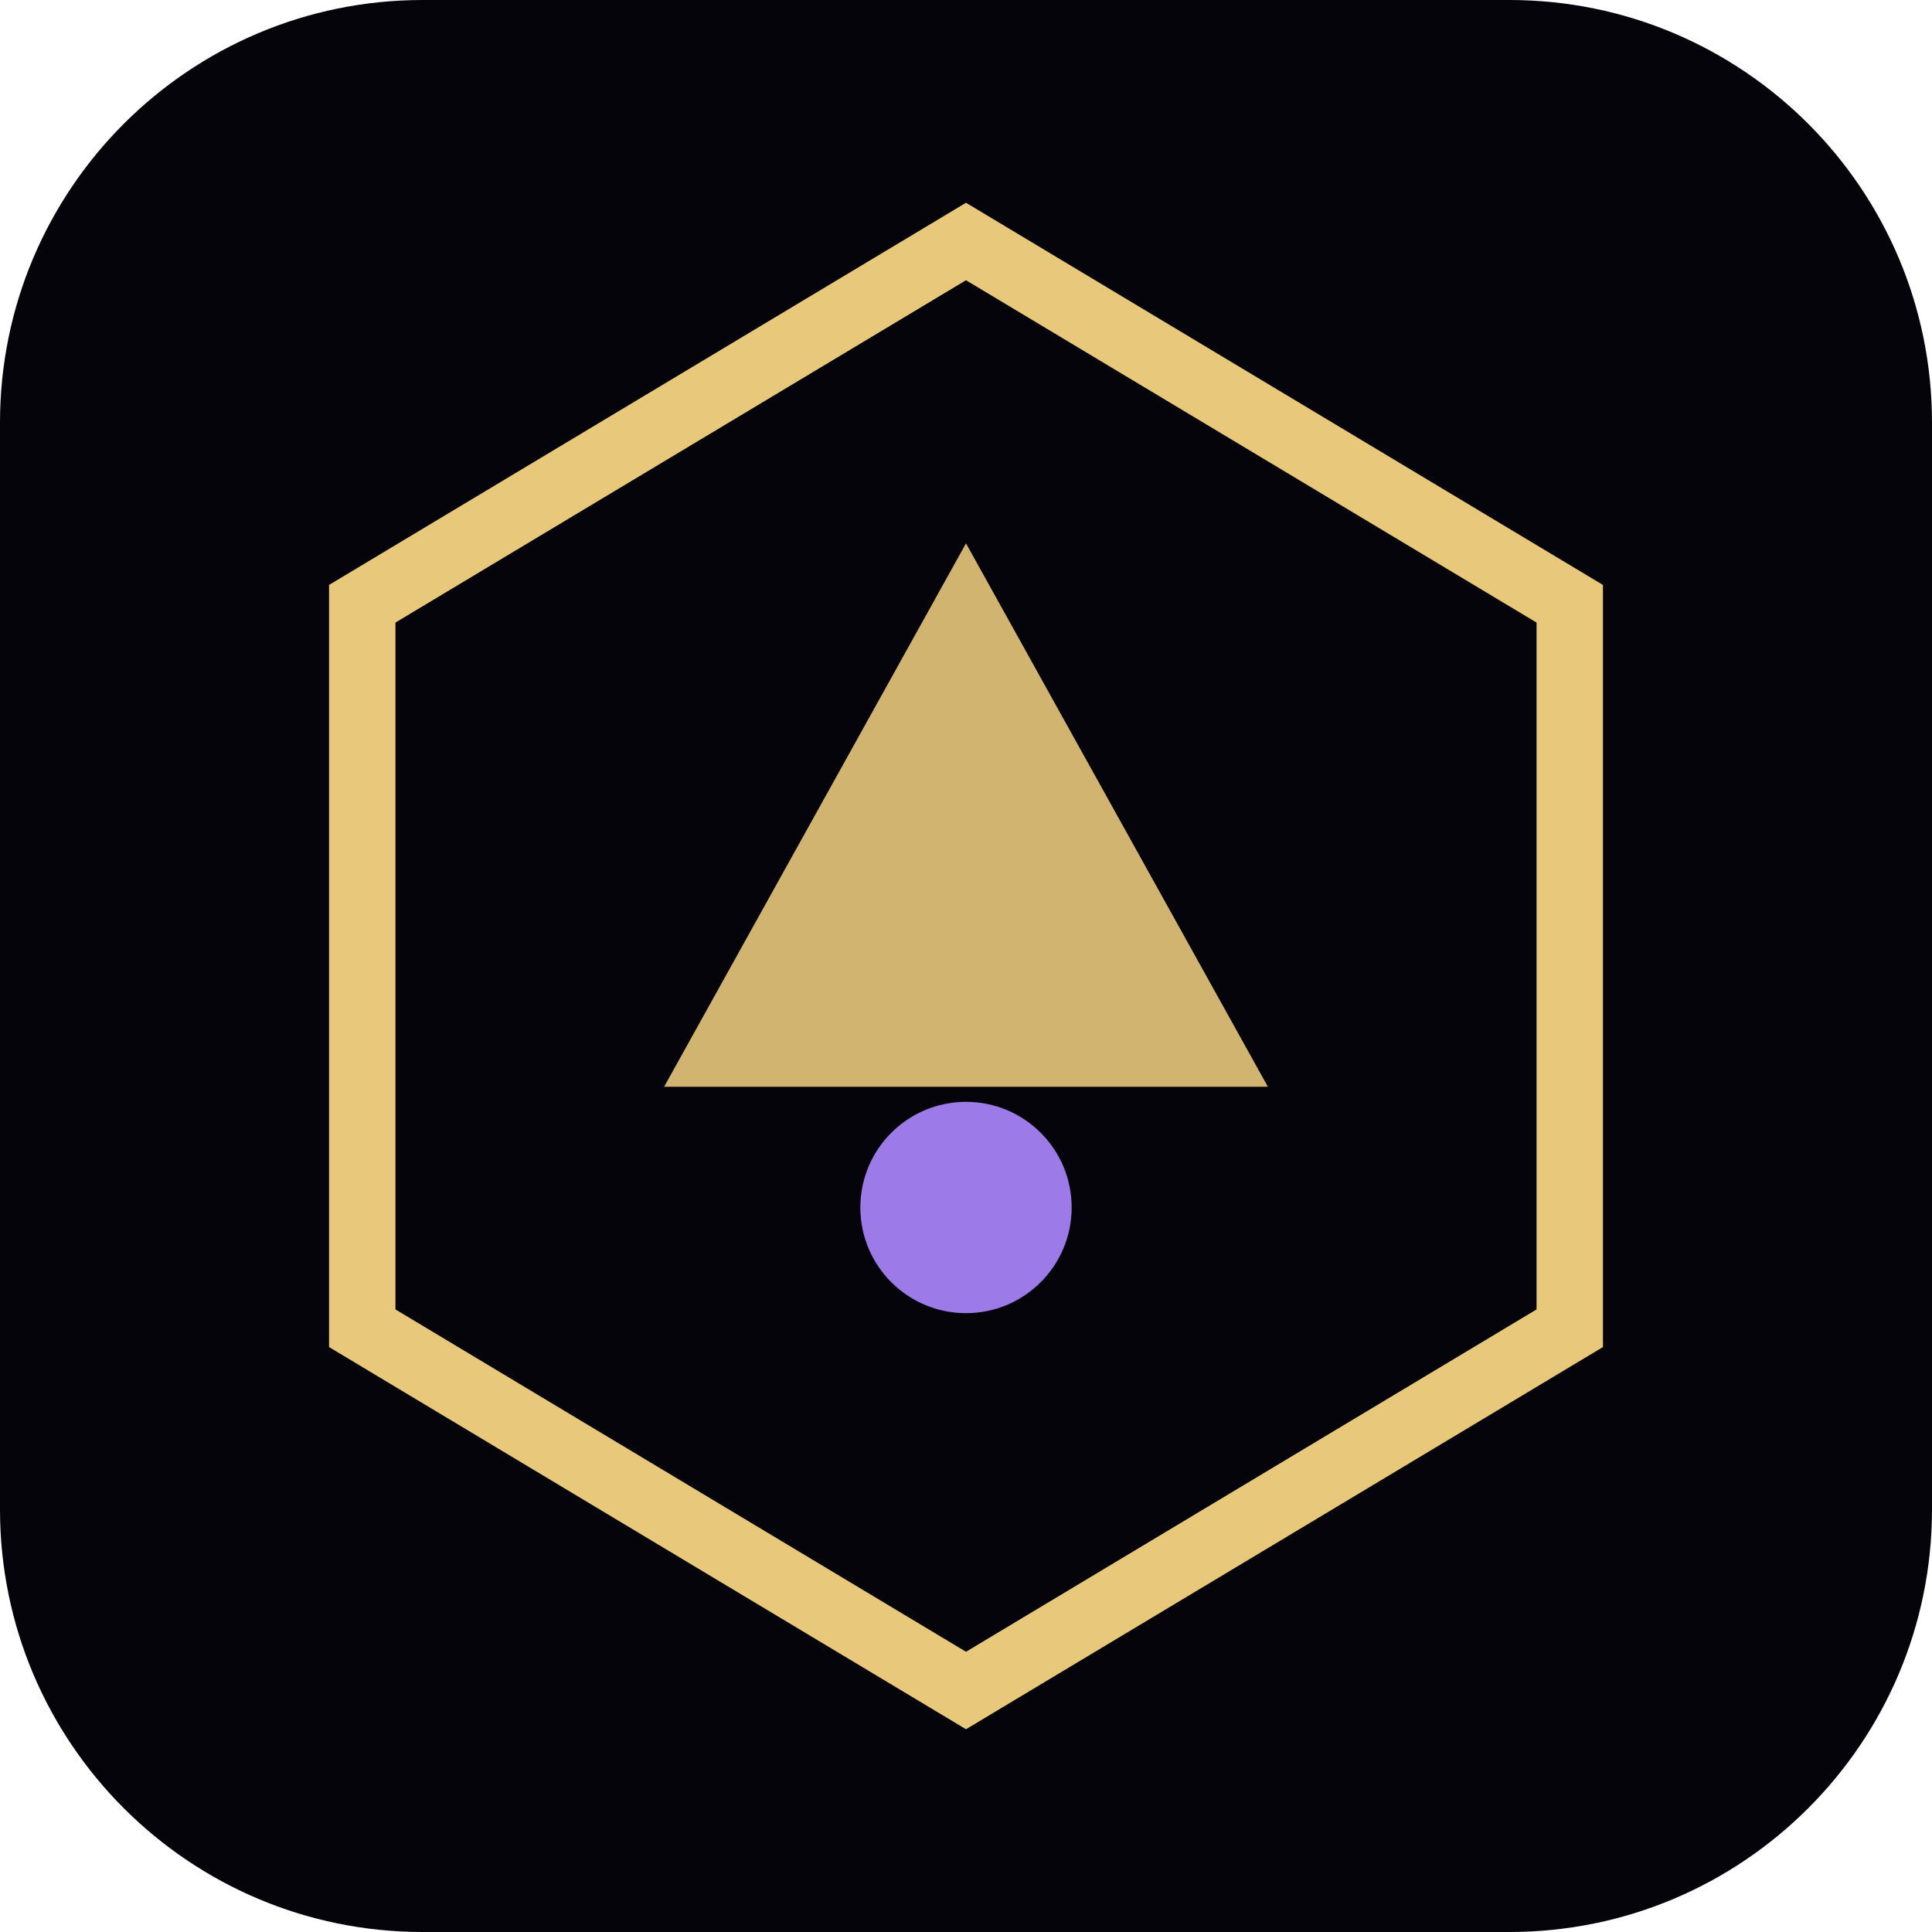
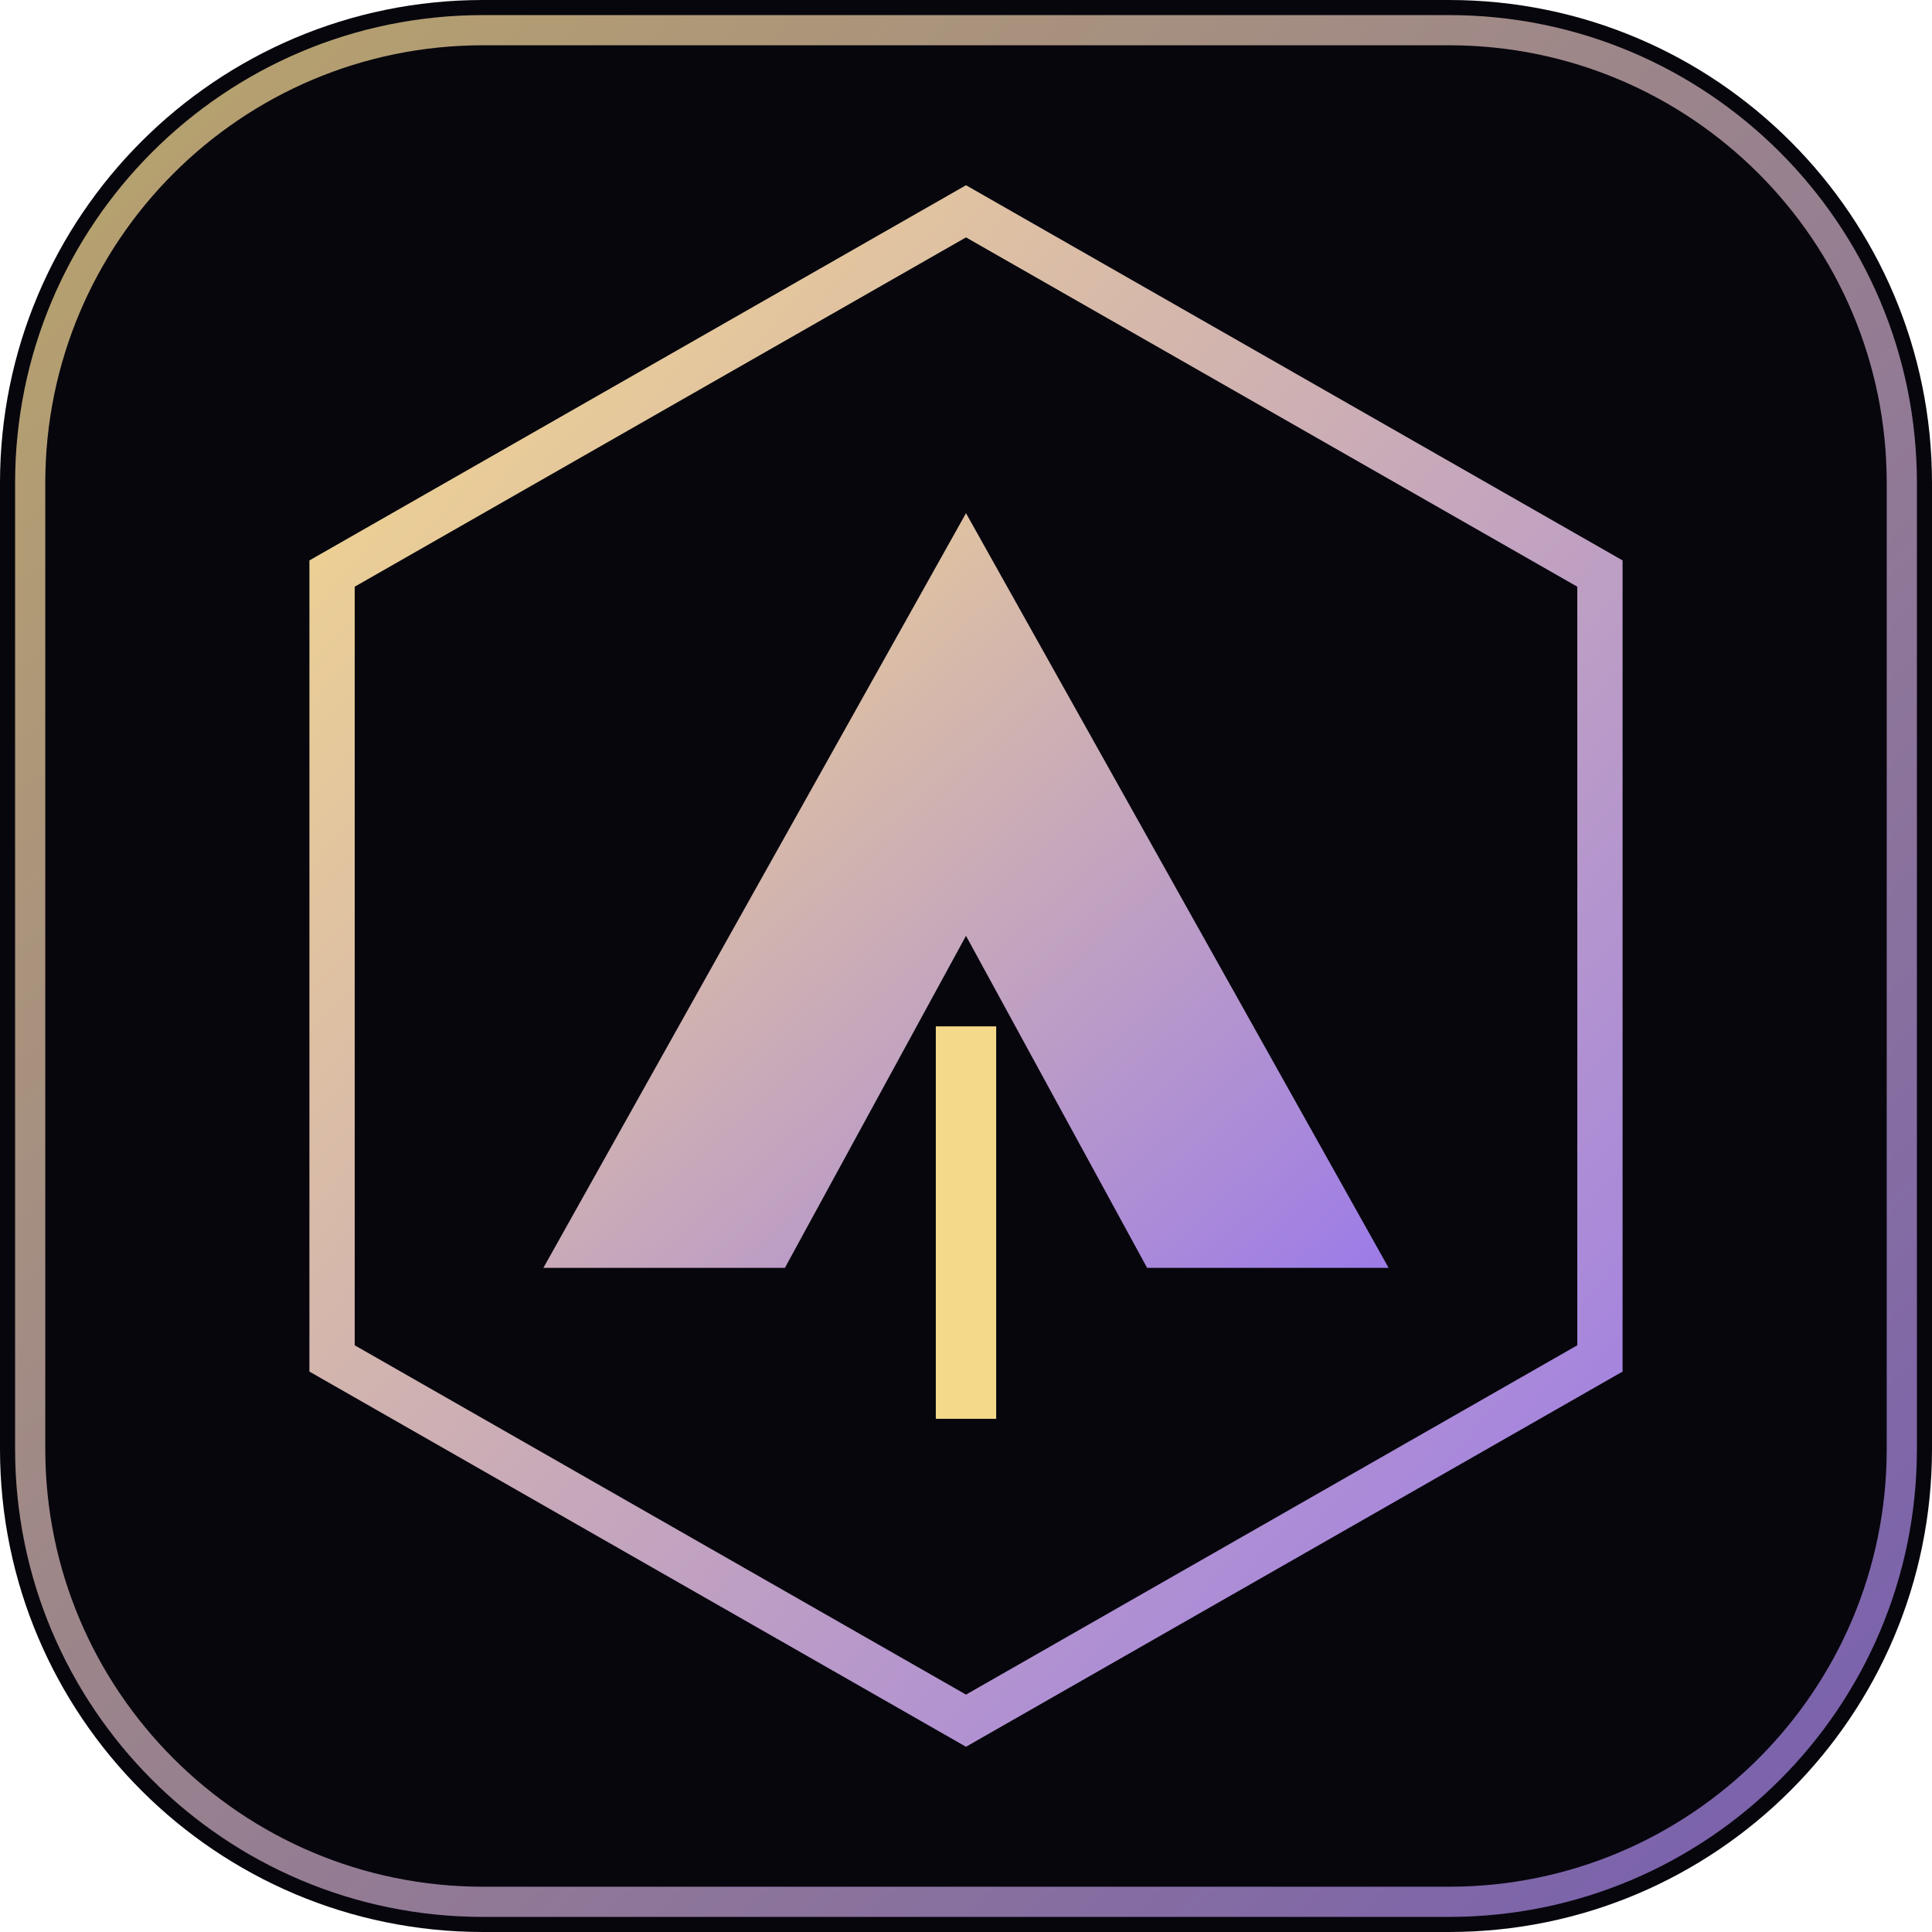
- <svg xmlns="http://www.w3.org/2000/svg" viewBox="0 0 64 64" fill="none">
-   <rect width="64" height="64" rx="14" fill="#05040a" />
-   <path d="M32 8L52 20v24L32 56 12 44V20L32 8Z" stroke="#e8c87a" stroke-width="2.2" fill="none" />
-   <path d="M32 18L42 36H22L32 18Z" fill="#e8c87a" opacity="0.9" />
-   <circle cx="32" cy="40" r="3.5" fill="#9c7be8" />
+ <svg xmlns="http://www.w3.org/2000/svg" viewBox="0 0 64 64">
+   <defs>
+     <linearGradient id="g" x1="0" y1="0" x2="1" y2="1">
+       <stop stop-color="#f5d98a" />
+       <stop offset="1" stop-color="#9c7be8" />
+     </linearGradient>
+   </defs>
+   <rect width="64" height="64" rx="16" fill="#07060d" />
+   <rect x="1" y="1" width="62" height="62" rx="15" fill="none" stroke="url(#g)" stroke-opacity=".75" />
+   <path d="M32 7 53 19v26L32 57 11 45V19L32 7Z" fill="none" stroke="url(#g)" stroke-width="1.5" />
+   <path d="m18 42 14-25 14 25h-8l-6-11-6 11h-8Z" fill="url(#g)" />
+   <path d="M32 34v13" stroke="#f5d98a" stroke-width="2" />
</svg>
